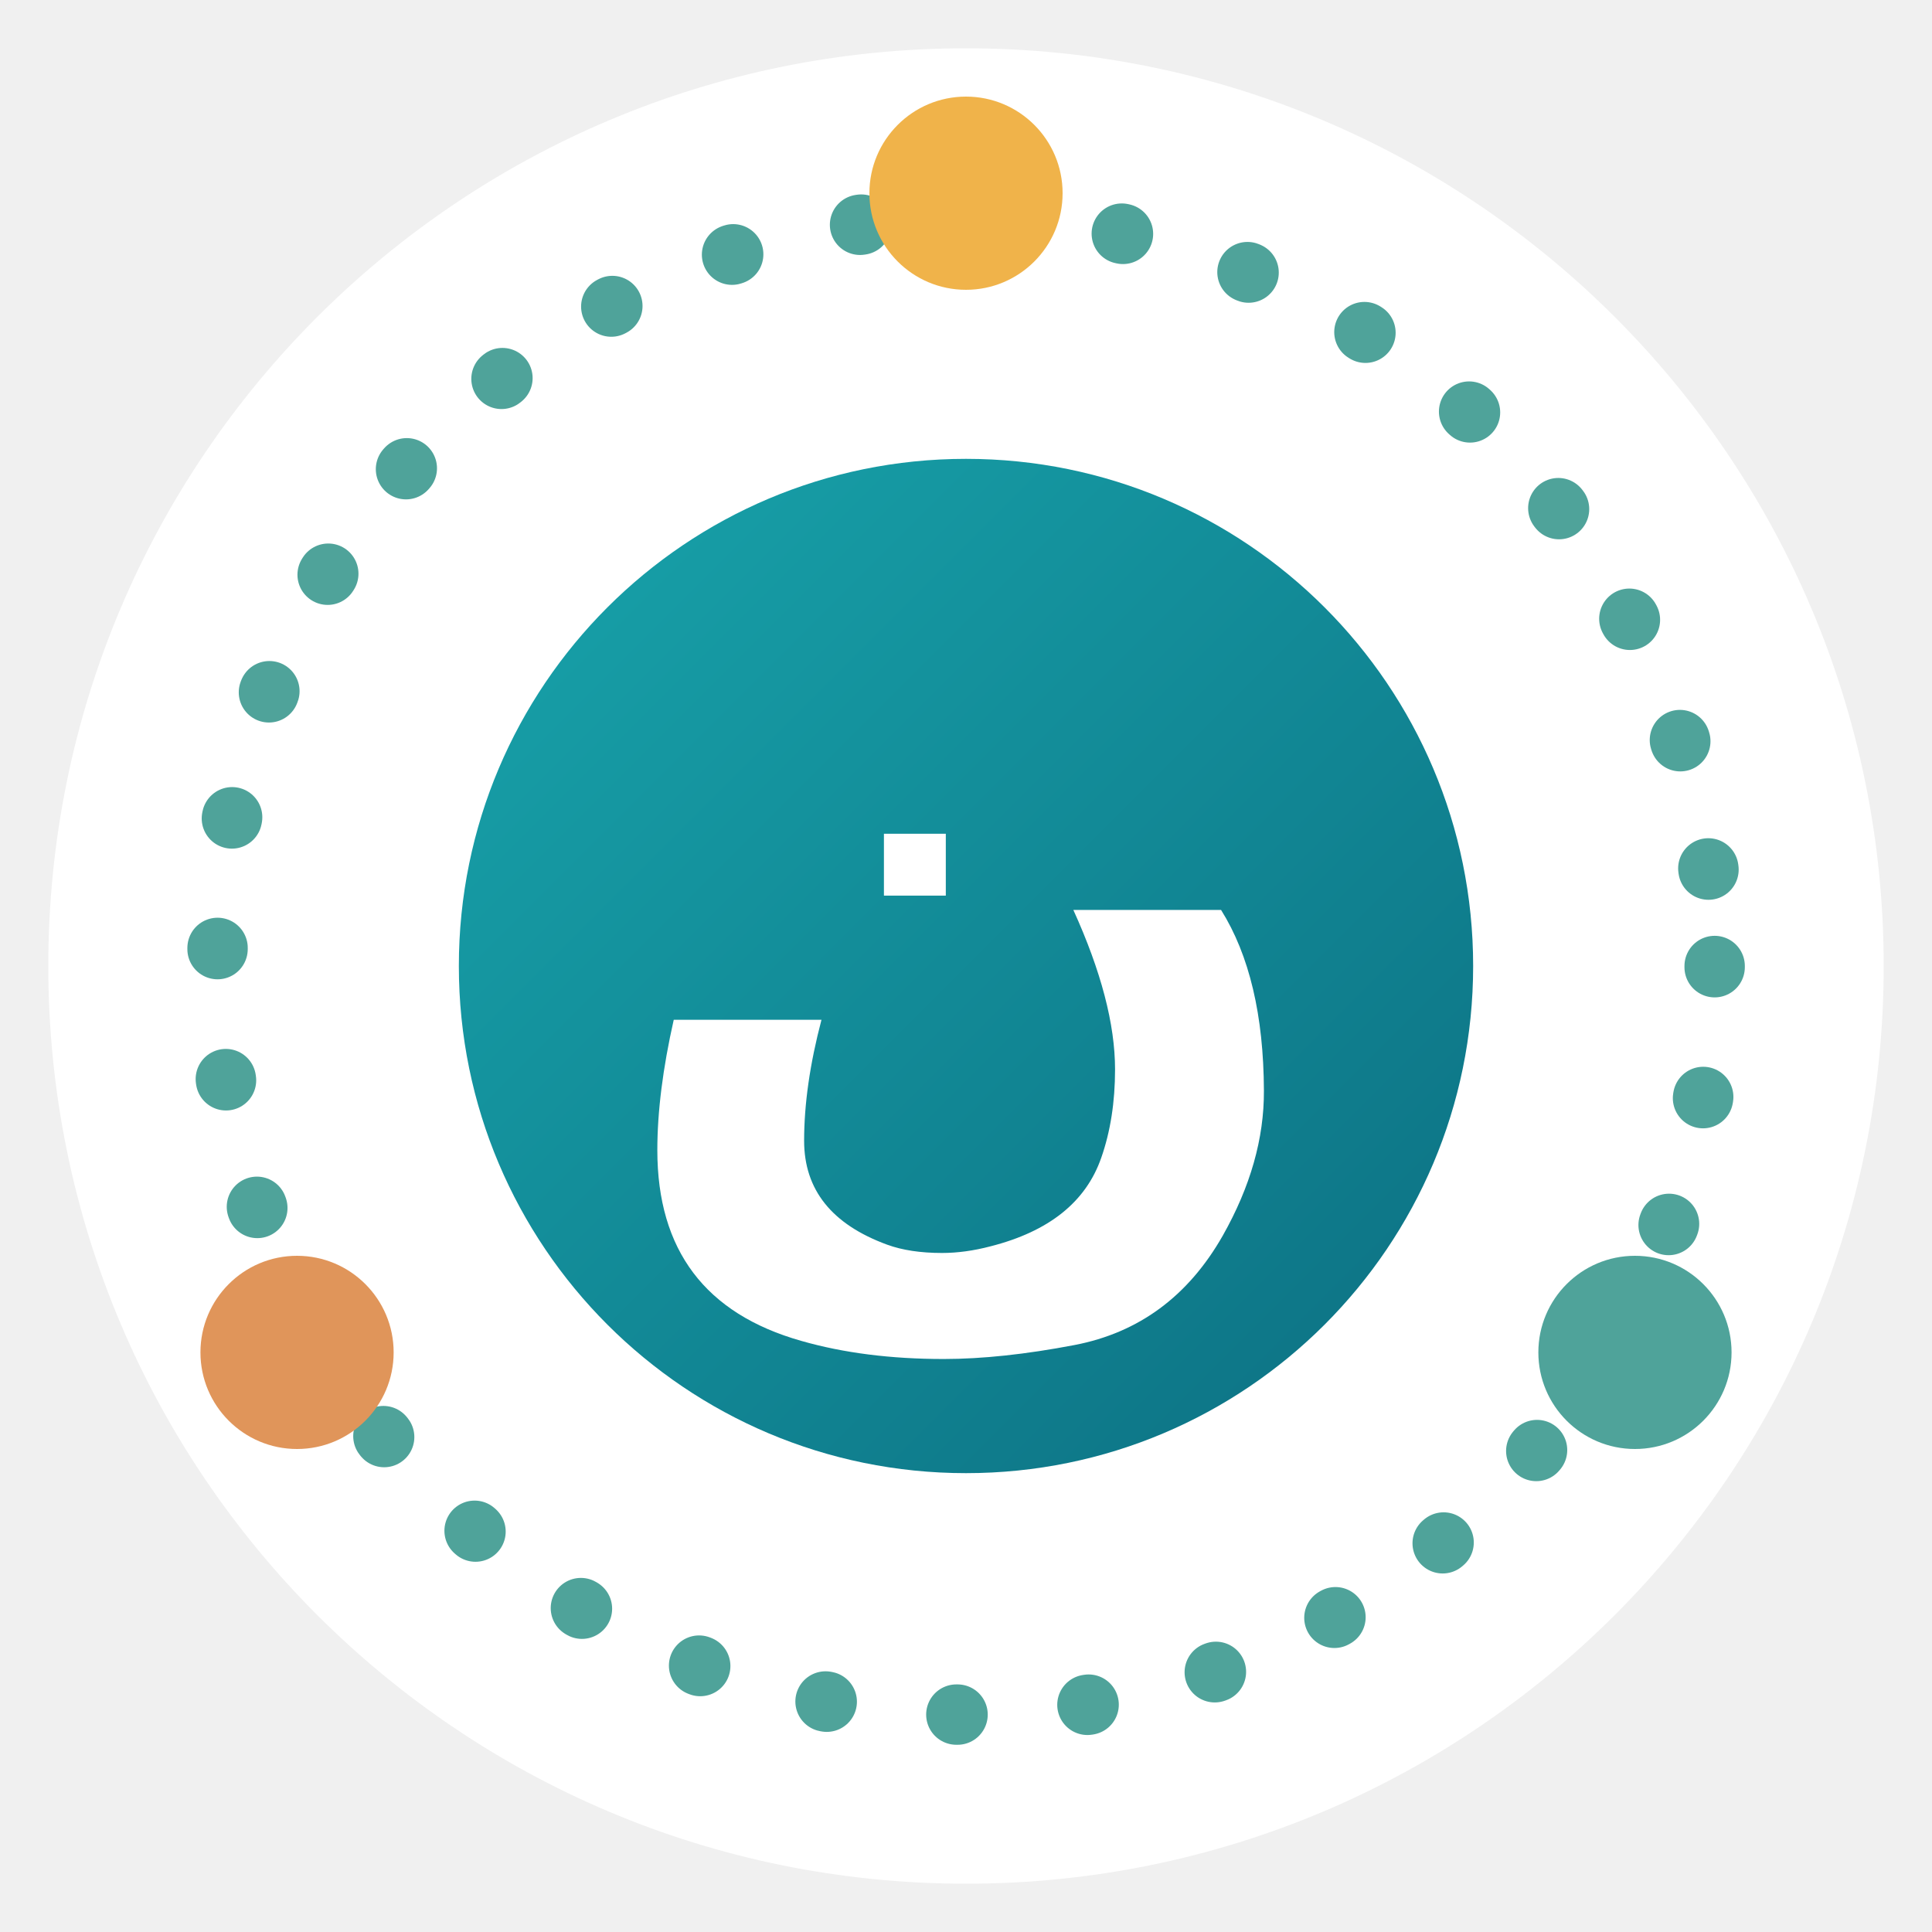
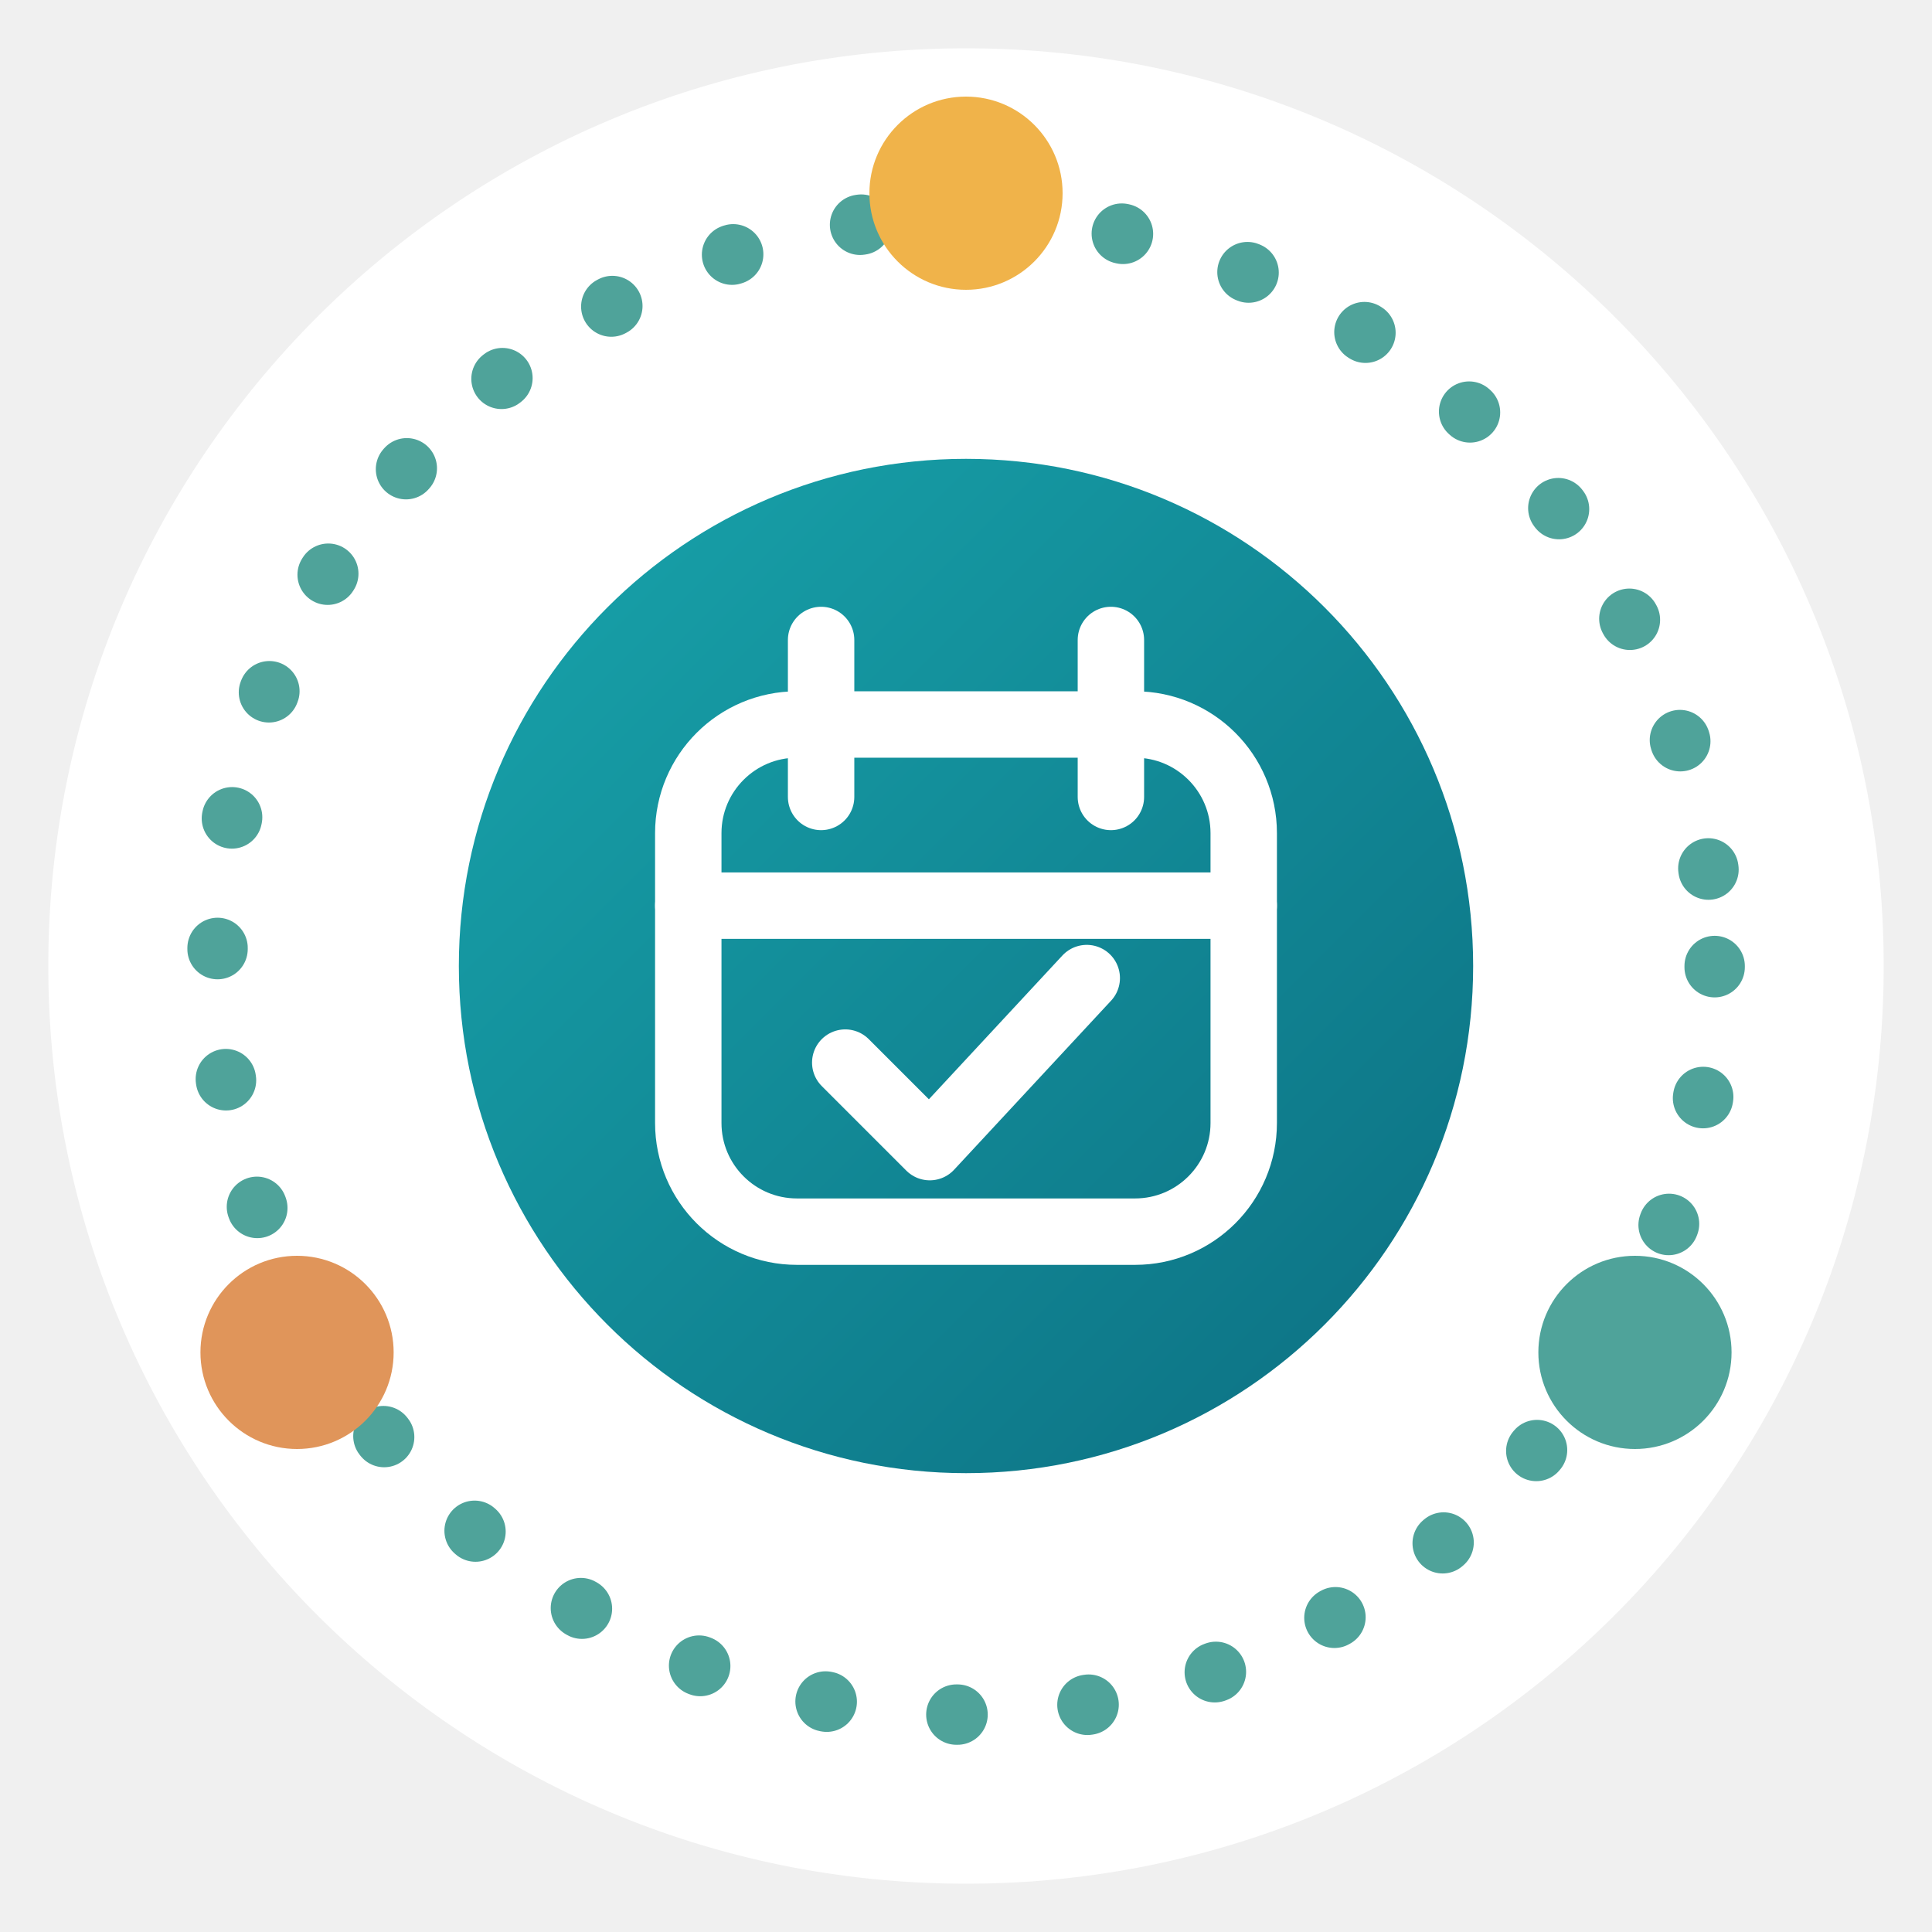
<svg xmlns="http://www.w3.org/2000/svg" viewBox="0 0 160 160">
  <defs>
    <linearGradient id="fg" x1="0" y1="0" x2="1" y2="1">
      <stop offset="0" stop-color="#18a4ab" />
      <stop offset="1" stop-color="#0c6f82" />
    </linearGradient>
  </defs>
  <circle cx="80" cy="80" r="76" fill="#fff" />
  <g>
    <circle cx="80" cy="80" r="62" fill="none" stroke="#4fa39a" stroke-width="5" stroke-linecap="round" stroke-dasharray="0.1 10.8" />
  </g>
  <circle cx="80" cy="80" r="42" fill="url(#fg)" />
-   <text x="80" y="101" text-anchor="middle" font-family="Tajawal,Tahoma,Arial,sans-serif" font-size="70" font-weight="800" fill="#fff">ن</text>
+   <g fill="none" stroke="#fff" stroke-width="5.5" stroke-linecap="round" stroke-linejoin="round">
+     <rect x="57" y="60" width="46" height="42" rx="9" />
+     <path d="M68 53v13M92 53v13M57 75h46M70 88l7 7 13-14" />
+   </g>
  <g>
    <circle cx="80" cy="16" r="8" fill="#f0b34a" />
    <circle cx="24.6" cy="112" r="8" fill="#e0955a" />
    <circle cx="135.4" cy="112" r="8" fill="#4fa39a" />
  </g>
</svg>
